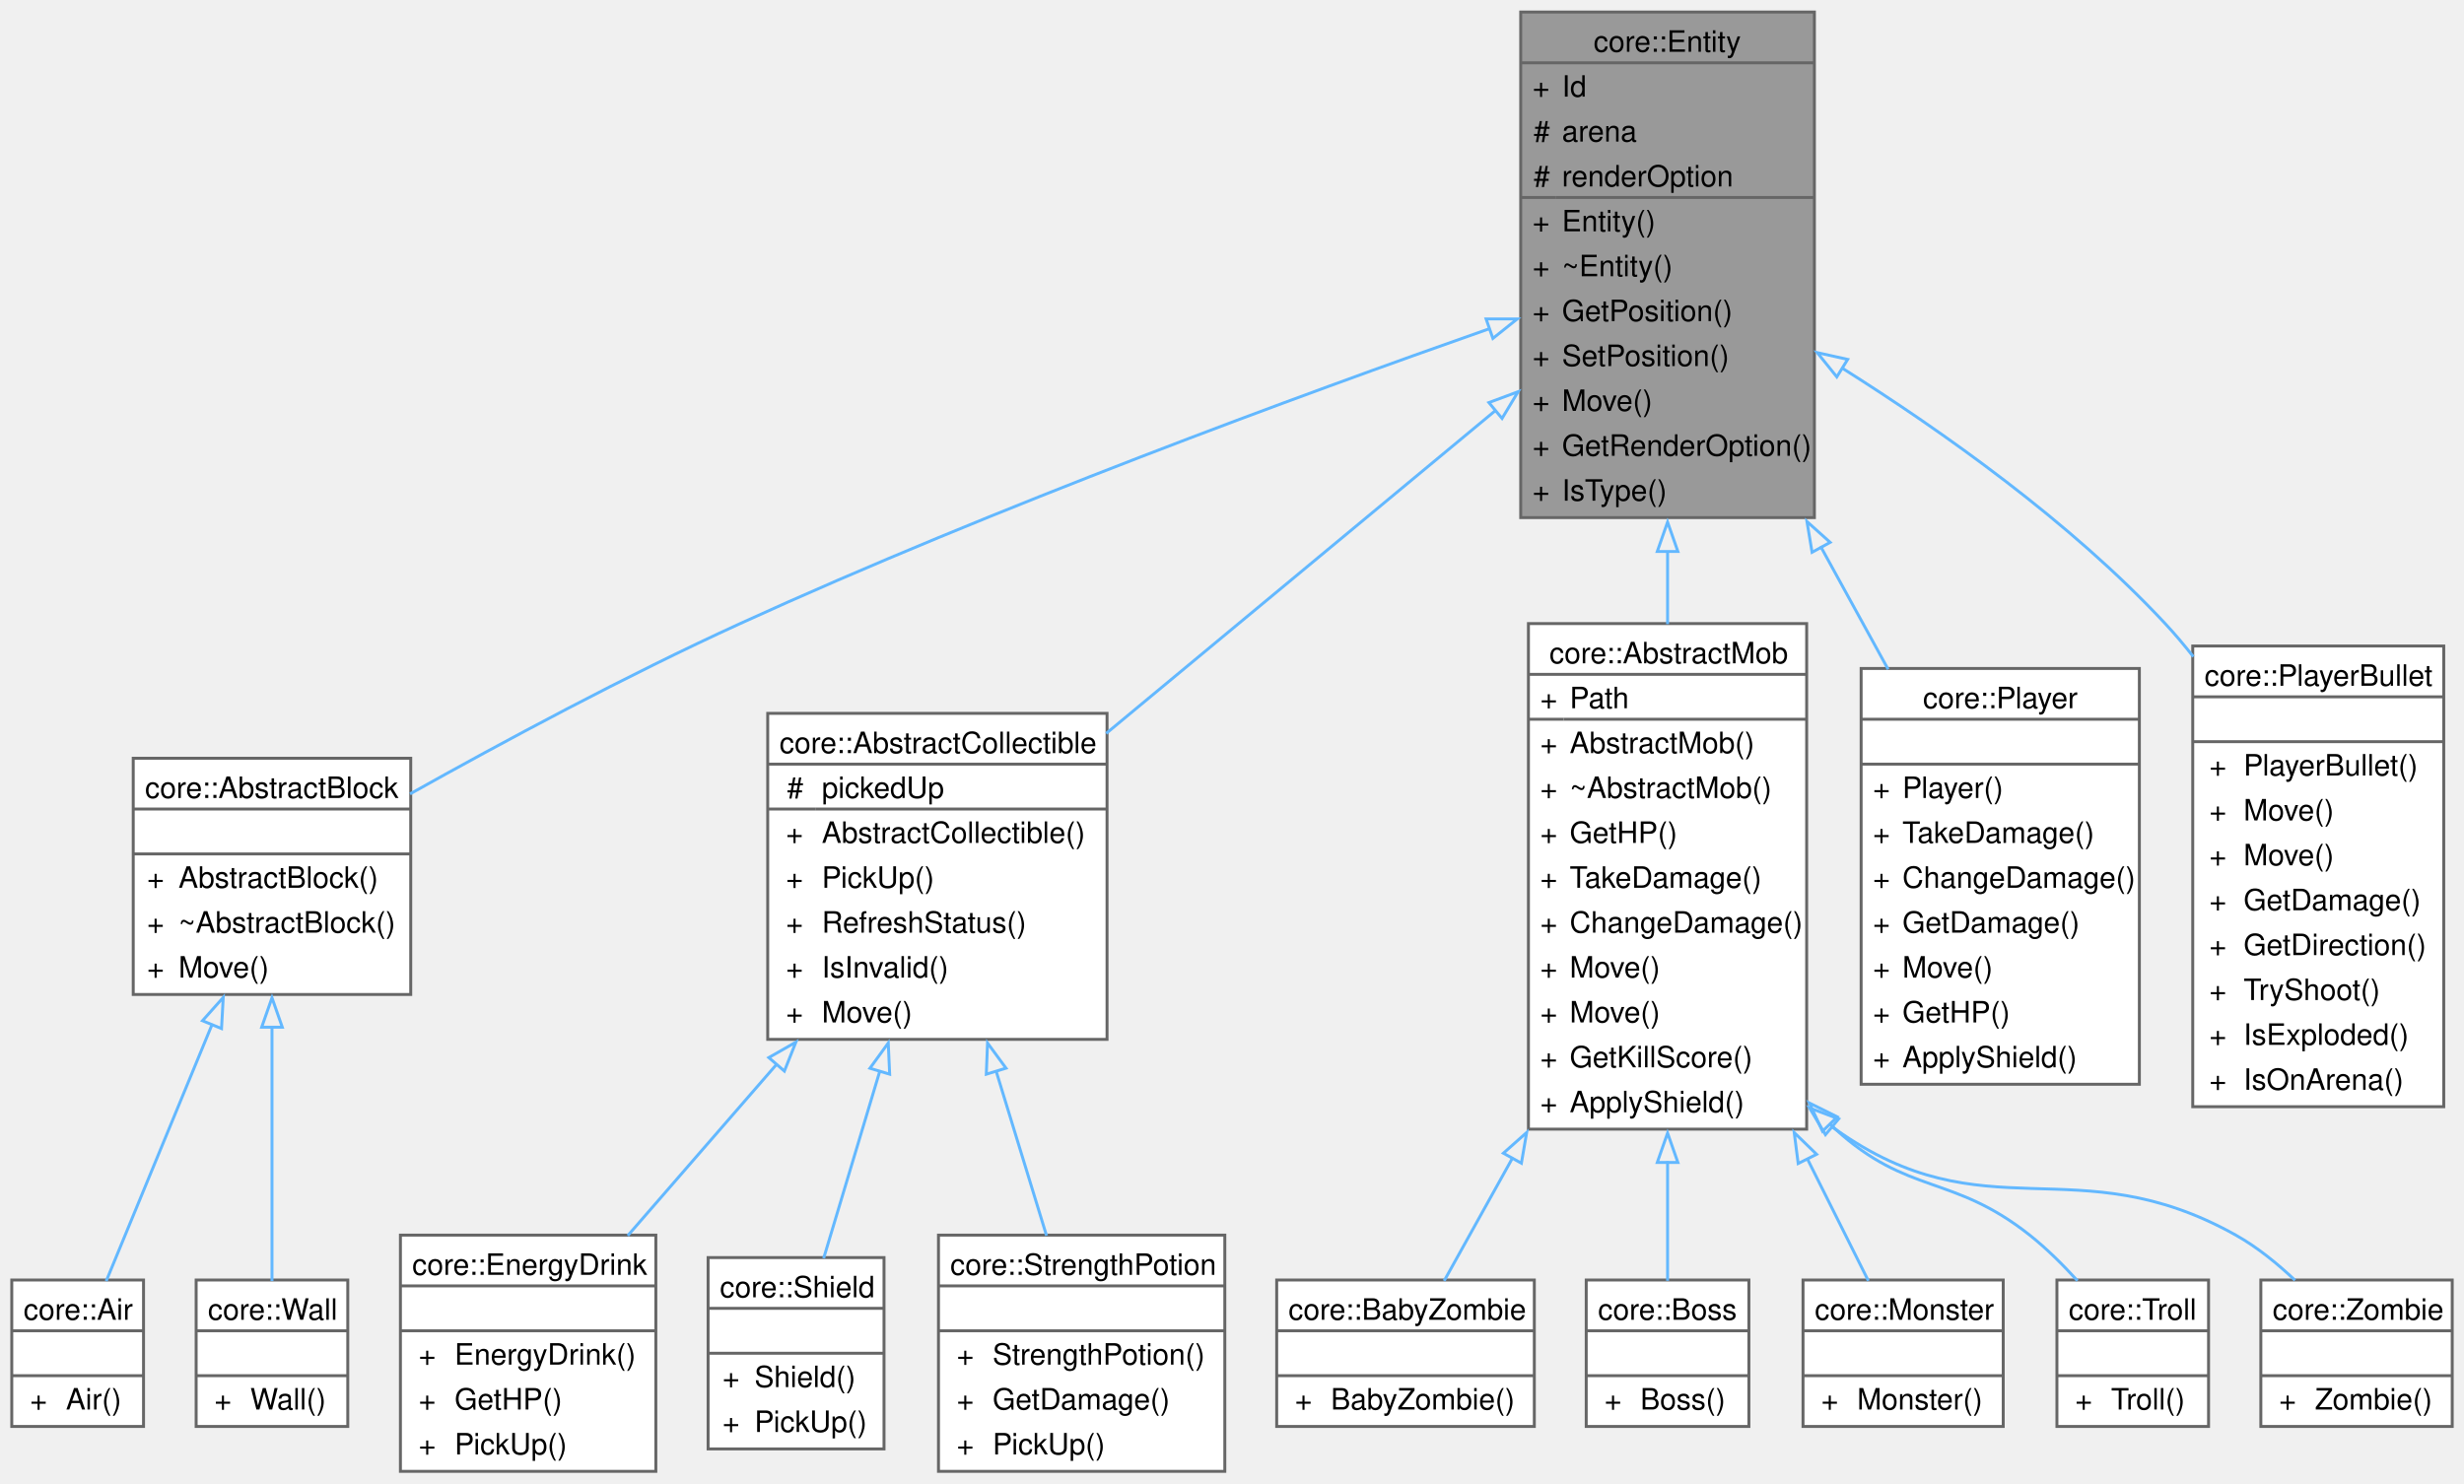
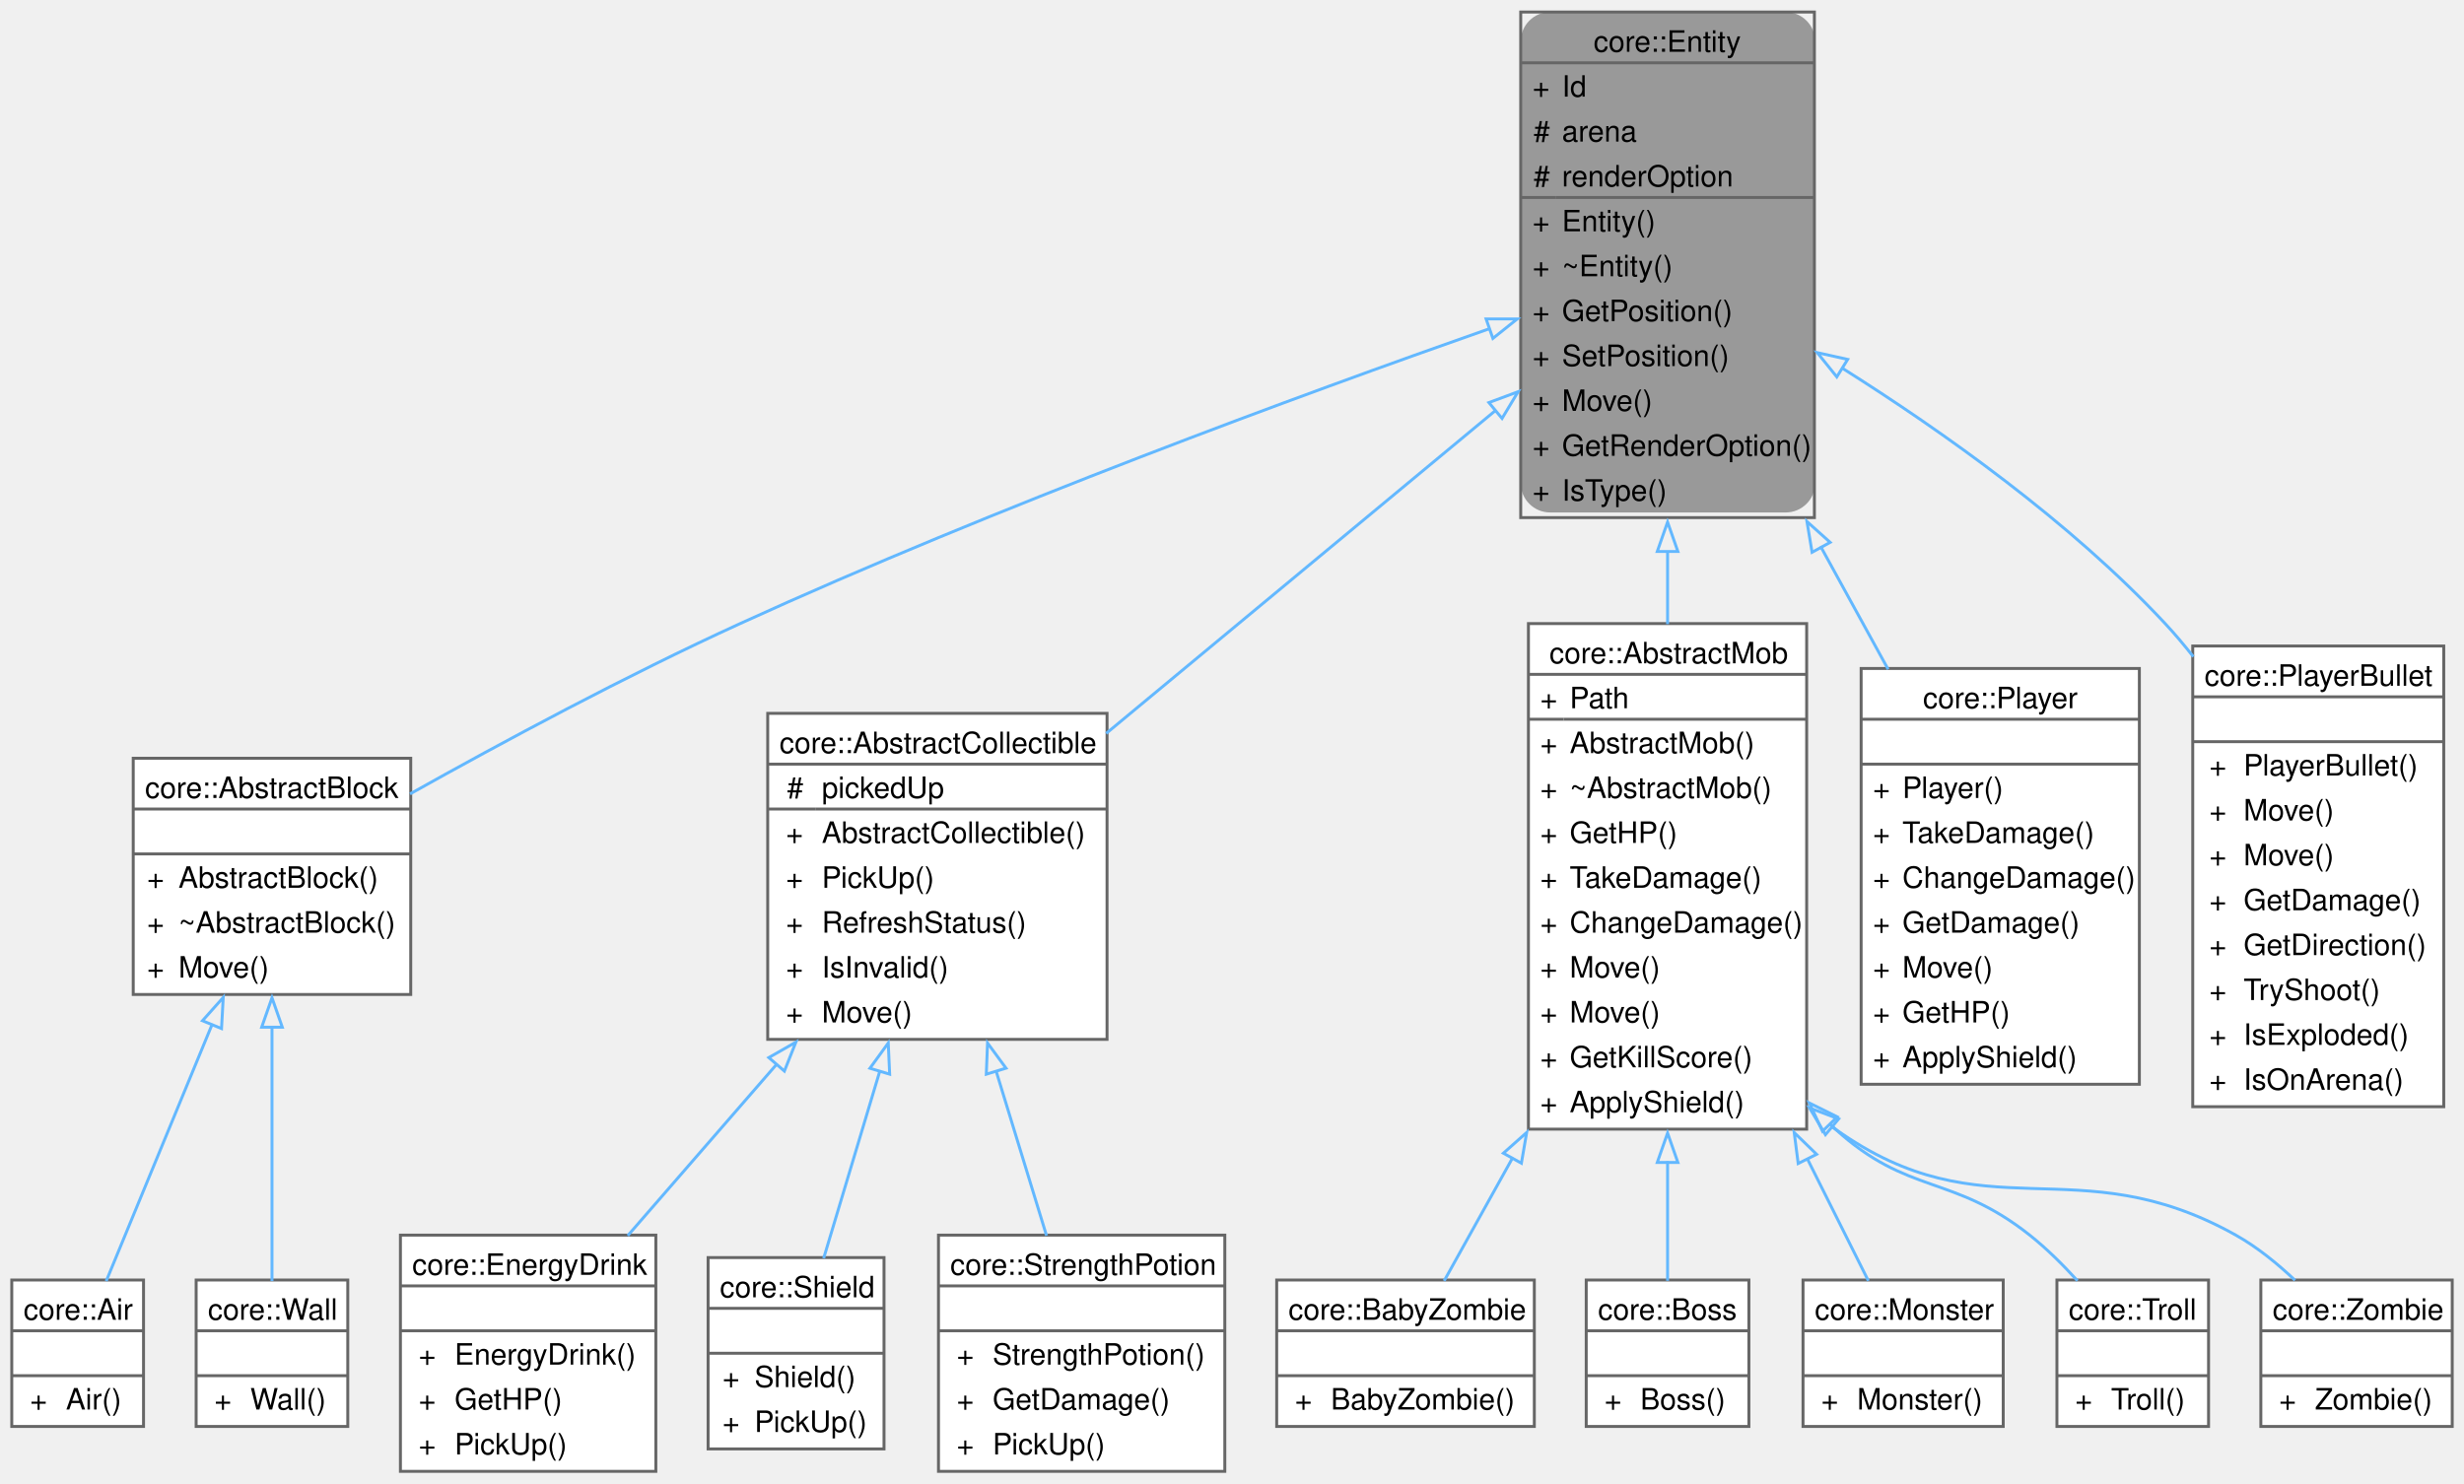
<svg xmlns="http://www.w3.org/2000/svg" width="837pt" height="504pt" viewBox="0.00 0.00 836.88 503.75">
  <g id="graph0" class="graph" transform="scale(1 1) rotate(0) translate(4 499.75)">
    <g id="Node000001" class="node">
      <g id="a_Node000001">
-         <polygon fill="#999999" stroke="none" points="612.25,-495.75 512.5,-495.75 512.5,-324 612.25,-324 612.25,-495.75" />
+         <rect fill="#999999" stroke="none" width="100" height="170" x="512.5" y="-495.75" rx="10" ry="10" />
        <text text-anchor="start" x="537.25" y="-482.25" font-family="Helvetica,sans-Serif" font-size="10.00">core::Entity</text>
        <text text-anchor="start" x="516.5" y="-467" font-family="Helvetica,sans-Serif" font-size="10.00">+</text>
        <text text-anchor="start" x="526.5" y="-467" font-family="Helvetica,sans-Serif" font-size="10.00">Id</text>
        <text text-anchor="start" x="516.88" y="-451.75" font-family="Helvetica,sans-Serif" font-size="10.00">#</text>
        <text text-anchor="start" x="526.5" y="-451.75" font-family="Helvetica,sans-Serif" font-size="10.00">arena</text>
        <text text-anchor="start" x="516.88" y="-436.5" font-family="Helvetica,sans-Serif" font-size="10.00">#</text>
        <text text-anchor="start" x="526.5" y="-436.5" font-family="Helvetica,sans-Serif" font-size="10.00">renderOption</text>
        <text text-anchor="start" x="516.5" y="-421.25" font-family="Helvetica,sans-Serif" font-size="10.00">+</text>
        <text text-anchor="start" x="526.5" y="-421.25" font-family="Helvetica,sans-Serif" font-size="10.00">Entity()</text>
        <text text-anchor="start" x="516.5" y="-406" font-family="Helvetica,sans-Serif" font-size="10.00">+</text>
        <text text-anchor="start" x="526.5" y="-406" font-family="Helvetica,sans-Serif" font-size="10.00">~Entity()</text>
        <text text-anchor="start" x="516.5" y="-390.75" font-family="Helvetica,sans-Serif" font-size="10.00">+</text>
        <text text-anchor="start" x="526.5" y="-390.75" font-family="Helvetica,sans-Serif" font-size="10.00">GetPosition()</text>
        <text text-anchor="start" x="516.5" y="-375.5" font-family="Helvetica,sans-Serif" font-size="10.00">+</text>
        <text text-anchor="start" x="526.5" y="-375.5" font-family="Helvetica,sans-Serif" font-size="10.00">SetPosition()</text>
        <text text-anchor="start" x="516.5" y="-360.25" font-family="Helvetica,sans-Serif" font-size="10.00">+</text>
        <text text-anchor="start" x="526.5" y="-360.25" font-family="Helvetica,sans-Serif" font-size="10.00">Move()</text>
        <text text-anchor="start" x="516.5" y="-345" font-family="Helvetica,sans-Serif" font-size="10.00">+</text>
        <text text-anchor="start" x="526.5" y="-345" font-family="Helvetica,sans-Serif" font-size="10.00">GetRenderOption()</text>
        <text text-anchor="start" x="516.5" y="-329.75" font-family="Helvetica,sans-Serif" font-size="10.00">+</text>
        <text text-anchor="start" x="526.5" y="-329.75" font-family="Helvetica,sans-Serif" font-size="10.00">IsType()</text>
        <polygon fill="#666666" stroke="#666666" points="512.5,-478.5 512.5,-478.5 612.25,-478.5 612.25,-478.5 512.5,-478.5" />
        <polygon fill="#666666" stroke="#666666" points="512.5,-432.75 512.5,-432.75 524.5,-432.75 524.5,-432.75 512.5,-432.75" />
        <polygon fill="#666666" stroke="#666666" points="524.5,-432.75 524.5,-432.75 612.25,-432.75 612.25,-432.75 524.5,-432.75" />
        <polygon fill="none" stroke="#666666" points="512.5,-324 512.5,-495.75 612.25,-495.75 612.25,-324 512.5,-324" />
      </g>
    </g>
    <g id="Node000002" class="node">
      <g id="a_Node000002">
        <polygon fill="white" stroke="none" points="135.5,-242.25 41.25,-242.25 41.25,-162 135.5,-162 135.5,-242.25" />
        <text text-anchor="start" x="45.25" y="-228.75" font-family="Helvetica,sans-Serif" font-size="10.00">core::AbstractBlock</text>
        <text text-anchor="start" x="86.88" y="-213.5" font-family="Helvetica,sans-Serif" font-size="10.00"> </text>
        <text text-anchor="start" x="45.94" y="-198.25" font-family="Helvetica,sans-Serif" font-size="10.00">+</text>
        <text text-anchor="start" x="56.62" y="-198.25" font-family="Helvetica,sans-Serif" font-size="10.00">AbstractBlock()</text>
        <text text-anchor="start" x="45.94" y="-183" font-family="Helvetica,sans-Serif" font-size="10.00">+</text>
        <text text-anchor="start" x="56.62" y="-183" font-family="Helvetica,sans-Serif" font-size="10.00">~AbstractBlock()</text>
        <text text-anchor="start" x="45.94" y="-167.75" font-family="Helvetica,sans-Serif" font-size="10.00">+</text>
        <text text-anchor="start" x="56.62" y="-167.75" font-family="Helvetica,sans-Serif" font-size="10.00">Move()</text>
        <polygon fill="#666666" stroke="#666666" points="41.25,-225 41.25,-225 135.5,-225 135.5,-225 41.25,-225" />
        <polygon fill="#666666" stroke="#666666" points="41.25,-209.75 41.25,-209.75 135.5,-209.75 135.5,-209.75 41.25,-209.75" />
        <polygon fill="none" stroke="#666666" points="41.25,-162 41.25,-242.25 135.5,-242.25 135.5,-162 41.25,-162" />
      </g>
    </g>
    <g id="edge1_Node000001_Node000002" class="edge">
      <g id="a_edge1_Node000001_Node000002">
        <path fill="none" stroke="#63b8ff" d="M502.05,-388.24C437.97,-365.74 334.14,-327.62 247.38,-288 208.81,-270.39 166.52,-247.64 135.26,-230.13" />
        <polygon fill="none" stroke="#63b8ff" points="500.74,-391.49 511.33,-391.49 503.05,-384.88 500.74,-391.49" />
      </g>
    </g>
    <g id="Node000005" class="node">
      <g id="a_Node000005">
        <polygon fill="white" stroke="none" points="372,-257.5 256.75,-257.5 256.75,-146.75 372,-146.75 372,-257.5" />
        <text text-anchor="start" x="260.75" y="-244" font-family="Helvetica,sans-Serif" font-size="10.00">core::AbstractCollectible</text>
        <text text-anchor="start" x="263.31" y="-228.75" font-family="Helvetica,sans-Serif" font-size="10.00">#</text>
        <text text-anchor="start" x="275.12" y="-228.75" font-family="Helvetica,sans-Serif" font-size="10.00">pickedUp</text>
        <text text-anchor="start" x="262.94" y="-213.5" font-family="Helvetica,sans-Serif" font-size="10.00">+</text>
        <text text-anchor="start" x="275.12" y="-213.5" font-family="Helvetica,sans-Serif" font-size="10.00">AbstractCollectible()</text>
        <text text-anchor="start" x="262.94" y="-198.25" font-family="Helvetica,sans-Serif" font-size="10.00">+</text>
        <text text-anchor="start" x="275.12" y="-198.25" font-family="Helvetica,sans-Serif" font-size="10.00">PickUp()</text>
        <text text-anchor="start" x="262.94" y="-183" font-family="Helvetica,sans-Serif" font-size="10.00">+</text>
        <text text-anchor="start" x="275.12" y="-183" font-family="Helvetica,sans-Serif" font-size="10.00">RefreshStatus()</text>
        <text text-anchor="start" x="262.94" y="-167.75" font-family="Helvetica,sans-Serif" font-size="10.00">+</text>
        <text text-anchor="start" x="275.12" y="-167.75" font-family="Helvetica,sans-Serif" font-size="10.00">IsInvalid()</text>
        <text text-anchor="start" x="262.94" y="-152.5" font-family="Helvetica,sans-Serif" font-size="10.00">+</text>
        <text text-anchor="start" x="275.12" y="-152.5" font-family="Helvetica,sans-Serif" font-size="10.00">Move()</text>
        <polygon fill="#666666" stroke="#666666" points="256.75,-240.25 256.75,-240.25 372,-240.25 372,-240.25 256.75,-240.25" />
        <polygon fill="#666666" stroke="#666666" points="256.75,-225 256.75,-225 273.12,-225 273.12,-225 256.75,-225" />
        <polygon fill="#666666" stroke="#666666" points="273.12,-225 273.12,-225 372,-225 372,-225 273.12,-225" />
        <polygon fill="none" stroke="#666666" points="256.75,-146.75 256.75,-257.5 372,-257.5 372,-146.75 256.75,-146.75" />
      </g>
    </g>
    <g id="edge4_Node000001_Node000005" class="edge">
      <g id="a_edge4_Node000001_Node000005">
        <path fill="none" stroke="#63b8ff" d="M503.96,-360.41C464.04,-327.29 411.38,-283.61 371.7,-250.68" />
        <polygon fill="none" stroke="#63b8ff" points="501.69,-363.08 511.62,-366.77 506.16,-357.69 501.69,-363.08" />
      </g>
    </g>
    <g id="Node000009" class="node">
      <g id="a_Node000009">
        <polygon fill="white" stroke="none" points="609.62,-288 515.12,-288 515.12,-116.25 609.62,-116.25 609.62,-288" />
        <text text-anchor="start" x="522.25" y="-274.5" font-family="Helvetica,sans-Serif" font-size="10.00">core::AbstractMob</text>
        <text text-anchor="start" x="519.12" y="-259.25" font-family="Helvetica,sans-Serif" font-size="10.00">+</text>
        <text text-anchor="start" x="529.12" y="-259.25" font-family="Helvetica,sans-Serif" font-size="10.00">Path</text>
        <text text-anchor="start" x="519.12" y="-244" font-family="Helvetica,sans-Serif" font-size="10.00">+</text>
        <text text-anchor="start" x="529.12" y="-244" font-family="Helvetica,sans-Serif" font-size="10.00">AbstractMob()</text>
        <text text-anchor="start" x="519.12" y="-228.75" font-family="Helvetica,sans-Serif" font-size="10.00">+</text>
        <text text-anchor="start" x="529.12" y="-228.75" font-family="Helvetica,sans-Serif" font-size="10.00">~AbstractMob()</text>
        <text text-anchor="start" x="519.12" y="-213.5" font-family="Helvetica,sans-Serif" font-size="10.00">+</text>
        <text text-anchor="start" x="529.12" y="-213.5" font-family="Helvetica,sans-Serif" font-size="10.00">GetHP()</text>
        <text text-anchor="start" x="519.12" y="-198.25" font-family="Helvetica,sans-Serif" font-size="10.00">+</text>
        <text text-anchor="start" x="529.12" y="-198.25" font-family="Helvetica,sans-Serif" font-size="10.00">TakeDamage()</text>
        <text text-anchor="start" x="519.12" y="-183" font-family="Helvetica,sans-Serif" font-size="10.00">+</text>
        <text text-anchor="start" x="529.12" y="-183" font-family="Helvetica,sans-Serif" font-size="10.00">ChangeDamage()</text>
        <text text-anchor="start" x="519.12" y="-167.75" font-family="Helvetica,sans-Serif" font-size="10.00">+</text>
        <text text-anchor="start" x="529.12" y="-167.75" font-family="Helvetica,sans-Serif" font-size="10.00">Move()</text>
        <text text-anchor="start" x="519.12" y="-152.5" font-family="Helvetica,sans-Serif" font-size="10.00">+</text>
        <text text-anchor="start" x="529.12" y="-152.5" font-family="Helvetica,sans-Serif" font-size="10.00">Move()</text>
        <text text-anchor="start" x="519.12" y="-137.25" font-family="Helvetica,sans-Serif" font-size="10.00">+</text>
        <text text-anchor="start" x="529.12" y="-137.25" font-family="Helvetica,sans-Serif" font-size="10.00">GetKillScore()</text>
        <text text-anchor="start" x="519.12" y="-122" font-family="Helvetica,sans-Serif" font-size="10.00">+</text>
        <text text-anchor="start" x="529.12" y="-122" font-family="Helvetica,sans-Serif" font-size="10.00">ApplyShield()</text>
        <polygon fill="#666666" stroke="#666666" points="515.12,-270.75 515.12,-270.75 609.62,-270.75 609.62,-270.75 515.12,-270.75" />
        <polygon fill="#666666" stroke="#666666" points="515.12,-255.5 515.12,-255.5 527.12,-255.5 527.12,-255.5 515.12,-255.5" />
        <polygon fill="#666666" stroke="#666666" points="527.12,-255.5 527.12,-255.5 609.62,-255.5 609.62,-255.5 527.12,-255.5" />
        <polygon fill="none" stroke="#666666" points="515.12,-116.25 515.12,-288 609.62,-288 609.62,-116.25 515.12,-116.25" />
      </g>
    </g>
    <g id="edge8_Node000001_Node000009" class="edge">
      <g id="a_edge8_Node000001_Node000009">
        <path fill="none" stroke="#63b8ff" d="M562.38,-312.72C562.38,-304.4 562.38,-296.02 562.38,-287.8" />
        <polygon fill="none" stroke="#63b8ff" points="558.88,-312.49 562.38,-322.49 565.88,-312.49 558.88,-312.49" />
      </g>
    </g>
    <g id="Node000015" class="node">
      <g id="a_Node000015">
        <polygon fill="white" stroke="none" points="722.62,-272.75 628.12,-272.75 628.12,-131.5 722.62,-131.5 722.62,-272.75" />
        <text text-anchor="start" x="649.12" y="-259.25" font-family="Helvetica,sans-Serif" font-size="10.00">core::Player</text>
        <text text-anchor="start" x="673.88" y="-244" font-family="Helvetica,sans-Serif" font-size="10.00"> </text>
        <text text-anchor="start" x="632.12" y="-228.75" font-family="Helvetica,sans-Serif" font-size="10.00">+</text>
        <text text-anchor="start" x="642.12" y="-228.75" font-family="Helvetica,sans-Serif" font-size="10.00">Player()</text>
        <text text-anchor="start" x="632.12" y="-213.5" font-family="Helvetica,sans-Serif" font-size="10.00">+</text>
        <text text-anchor="start" x="642.12" y="-213.5" font-family="Helvetica,sans-Serif" font-size="10.00">TakeDamage()</text>
        <text text-anchor="start" x="632.12" y="-198.25" font-family="Helvetica,sans-Serif" font-size="10.00">+</text>
        <text text-anchor="start" x="642.12" y="-198.25" font-family="Helvetica,sans-Serif" font-size="10.00">ChangeDamage()</text>
        <text text-anchor="start" x="632.12" y="-183" font-family="Helvetica,sans-Serif" font-size="10.00">+</text>
        <text text-anchor="start" x="642.12" y="-183" font-family="Helvetica,sans-Serif" font-size="10.00">GetDamage()</text>
        <text text-anchor="start" x="632.12" y="-167.75" font-family="Helvetica,sans-Serif" font-size="10.00">+</text>
        <text text-anchor="start" x="642.12" y="-167.75" font-family="Helvetica,sans-Serif" font-size="10.00">Move()</text>
        <text text-anchor="start" x="632.12" y="-152.5" font-family="Helvetica,sans-Serif" font-size="10.00">+</text>
        <text text-anchor="start" x="642.12" y="-152.5" font-family="Helvetica,sans-Serif" font-size="10.00">GetHP()</text>
        <text text-anchor="start" x="632.12" y="-137.25" font-family="Helvetica,sans-Serif" font-size="10.00">+</text>
        <text text-anchor="start" x="642.12" y="-137.25" font-family="Helvetica,sans-Serif" font-size="10.00">ApplyShield()</text>
        <polygon fill="#666666" stroke="#666666" points="628.12,-255.5 628.12,-255.5 722.62,-255.5 722.62,-255.5 628.12,-255.5" />
        <polygon fill="#666666" stroke="#666666" points="628.12,-240.25 628.12,-240.25 722.62,-240.25 722.62,-240.25 628.12,-240.25" />
        <polygon fill="none" stroke="#666666" points="628.12,-131.5 628.12,-272.75 722.62,-272.75 722.62,-131.5 628.12,-131.5" />
      </g>
    </g>
    <g id="edge14_Node000001_Node000015" class="edge">
      <g id="a_edge14_Node000001_Node000015">
        <path fill="none" stroke="#63b8ff" d="M614.32,-314.29C622.06,-300.2 629.92,-285.89 637.3,-272.45" />
        <polygon fill="none" stroke="#63b8ff" points="611.46,-312.22 609.72,-322.67 617.6,-315.59 611.46,-312.22" />
      </g>
    </g>
    <g id="Node000016" class="node">
      <g id="a_Node000016">
        <polygon fill="white" stroke="none" points="826,-280.38 740.75,-280.38 740.75,-123.88 826,-123.88 826,-280.38" />
        <text text-anchor="start" x="744.75" y="-266.88" font-family="Helvetica,sans-Serif" font-size="10.00">core::PlayerBullet</text>
        <text text-anchor="start" x="781.88" y="-251.62" font-family="Helvetica,sans-Serif" font-size="10.00"> </text>
        <text text-anchor="start" x="746.38" y="-236.38" font-family="Helvetica,sans-Serif" font-size="10.00">+</text>
        <text text-anchor="start" x="758" y="-236.38" font-family="Helvetica,sans-Serif" font-size="10.00">PlayerBullet()</text>
        <text text-anchor="start" x="746.38" y="-221.12" font-family="Helvetica,sans-Serif" font-size="10.00">+</text>
        <text text-anchor="start" x="758" y="-221.12" font-family="Helvetica,sans-Serif" font-size="10.00">Move()</text>
        <text text-anchor="start" x="746.38" y="-205.88" font-family="Helvetica,sans-Serif" font-size="10.00">+</text>
        <text text-anchor="start" x="758" y="-205.88" font-family="Helvetica,sans-Serif" font-size="10.00">Move()</text>
        <text text-anchor="start" x="746.38" y="-190.62" font-family="Helvetica,sans-Serif" font-size="10.00">+</text>
        <text text-anchor="start" x="758" y="-190.62" font-family="Helvetica,sans-Serif" font-size="10.00">GetDamage()</text>
        <text text-anchor="start" x="746.38" y="-175.38" font-family="Helvetica,sans-Serif" font-size="10.00">+</text>
        <text text-anchor="start" x="758" y="-175.38" font-family="Helvetica,sans-Serif" font-size="10.00">GetDirection()</text>
        <text text-anchor="start" x="746.38" y="-160.12" font-family="Helvetica,sans-Serif" font-size="10.00">+</text>
        <text text-anchor="start" x="758" y="-160.12" font-family="Helvetica,sans-Serif" font-size="10.00">TryShoot()</text>
        <text text-anchor="start" x="746.38" y="-144.88" font-family="Helvetica,sans-Serif" font-size="10.00">+</text>
        <text text-anchor="start" x="758" y="-144.88" font-family="Helvetica,sans-Serif" font-size="10.00">IsExploded()</text>
        <text text-anchor="start" x="746.38" y="-129.62" font-family="Helvetica,sans-Serif" font-size="10.00">+</text>
        <text text-anchor="start" x="758" y="-129.62" font-family="Helvetica,sans-Serif" font-size="10.00">IsOnArena()</text>
        <polygon fill="#666666" stroke="#666666" points="740.75,-263.12 740.75,-263.12 826,-263.12 826,-263.12 740.75,-263.12" />
        <polygon fill="#666666" stroke="#666666" points="740.75,-247.88 740.75,-247.88 826,-247.88 826,-247.88 740.75,-247.88" />
        <polygon fill="none" stroke="#666666" points="740.75,-123.88 740.75,-280.38 826,-280.38 826,-123.88 740.75,-123.88" />
      </g>
    </g>
    <g id="edge15_Node000001_Node000016" class="edge">
      <g id="a_edge15_Node000001_Node000016">
        <path fill="none" stroke="#63b8ff" d="M621.47,-374.92C656.17,-353.07 699.35,-322.39 731.38,-288 734.67,-284.46 737.87,-280.68 740.95,-276.75" />
        <polygon fill="none" stroke="#63b8ff" points="619.86,-371.8 613.21,-380.05 623.55,-377.75 619.86,-371.8" />
      </g>
    </g>
    <g id="Node000003" class="node">
      <g id="a_Node000003">
        <polygon fill="white" stroke="none" points="44.75,-65 0,-65 0,-15.25 44.75,-15.25 44.75,-65" />
        <text text-anchor="start" x="4" y="-51.5" font-family="Helvetica,sans-Serif" font-size="10.00">core::Air</text>
        <text text-anchor="start" x="20.88" y="-36.25" font-family="Helvetica,sans-Serif" font-size="10.00"> </text>
        <text text-anchor="start" x="6.19" y="-21" font-family="Helvetica,sans-Serif" font-size="10.00">+</text>
        <text text-anchor="start" x="18.38" y="-21" font-family="Helvetica,sans-Serif" font-size="10.00">Air()</text>
        <polygon fill="#666666" stroke="#666666" points="0,-47.75 0,-47.75 44.75,-47.75 44.75,-47.75 0,-47.75" />
        <polygon fill="#666666" stroke="#666666" points="0,-32.5 0,-32.5 44.75,-32.5 44.75,-32.5 0,-32.5" />
        <polygon fill="none" stroke="#666666" points="0,-15.25 0,-65 44.75,-65 44.75,-15.25 0,-15.25" />
      </g>
    </g>
    <g id="edge2_Node000002_Node000003" class="edge">
      <g id="a_edge2_Node000002_Node000003">
        <path fill="none" stroke="#63b8ff" d="M68.12,-152.02C56.14,-122.97 41.51,-87.51 32.07,-64.63" />
        <polygon fill="none" stroke="#63b8ff" points="64.77,-153.08 71.82,-160.99 71.24,-150.42 64.77,-153.08" />
      </g>
    </g>
    <g id="Node000004" class="node">
      <g id="a_Node000004">
        <polygon fill="white" stroke="none" points="114.12,-65 62.62,-65 62.62,-15.25 114.12,-15.25 114.12,-65" />
        <text text-anchor="start" x="66.62" y="-51.5" font-family="Helvetica,sans-Serif" font-size="10.00">core::Wall</text>
        <text text-anchor="start" x="86.88" y="-36.25" font-family="Helvetica,sans-Serif" font-size="10.00"> </text>
        <text text-anchor="start" x="68.81" y="-21" font-family="Helvetica,sans-Serif" font-size="10.00">+</text>
        <text text-anchor="start" x="81" y="-21" font-family="Helvetica,sans-Serif" font-size="10.00">Wall()</text>
        <polygon fill="#666666" stroke="#666666" points="62.62,-47.75 62.62,-47.75 114.12,-47.75 114.12,-47.75 62.62,-47.75" />
        <polygon fill="#666666" stroke="#666666" points="62.62,-32.5 62.62,-32.5 114.12,-32.5 114.12,-32.5 62.62,-32.5" />
        <polygon fill="none" stroke="#666666" points="62.62,-15.25 62.62,-65 114.12,-65 114.12,-15.25 62.62,-15.25" />
      </g>
    </g>
    <g id="edge3_Node000002_Node000004" class="edge">
      <g id="a_edge3_Node000002_Node000004">
        <path fill="none" stroke="#63b8ff" d="M88.38,-151.25C88.38,-122.35 88.38,-87.31 88.38,-64.63" />
        <polygon fill="none" stroke="#63b8ff" points="84.88,-150.88 88.38,-160.88 91.88,-150.88 84.88,-150.88" />
      </g>
    </g>
    <g id="Node000006" class="node">
      <g id="a_Node000006">
        <polygon fill="white" stroke="none" points="218.75,-80.25 132,-80.25 132,0 218.75,0 218.75,-80.25" />
        <text text-anchor="start" x="136" y="-66.75" font-family="Helvetica,sans-Serif" font-size="10.00">core::EnergyDrink</text>
        <text text-anchor="start" x="173.88" y="-51.5" font-family="Helvetica,sans-Serif" font-size="10.00"> </text>
        <text text-anchor="start" x="138.19" y="-36.25" font-family="Helvetica,sans-Serif" font-size="10.00">+</text>
        <text text-anchor="start" x="150.38" y="-36.25" font-family="Helvetica,sans-Serif" font-size="10.00">EnergyDrink()</text>
        <text text-anchor="start" x="138.19" y="-21" font-family="Helvetica,sans-Serif" font-size="10.00">+</text>
        <text text-anchor="start" x="150.38" y="-21" font-family="Helvetica,sans-Serif" font-size="10.00">GetHP()</text>
        <text text-anchor="start" x="138.19" y="-5.75" font-family="Helvetica,sans-Serif" font-size="10.00">+</text>
        <text text-anchor="start" x="150.38" y="-5.75" font-family="Helvetica,sans-Serif" font-size="10.00">PickUp()</text>
        <polygon fill="#666666" stroke="#666666" points="132,-63 132,-63 218.75,-63 218.75,-63 132,-63" />
        <polygon fill="#666666" stroke="#666666" points="132,-47.75 132,-47.75 218.75,-47.75 218.75,-47.75 132,-47.75" />
        <polygon fill="none" stroke="#666666" points="132,0 132,-80.25 218.75,-80.25 218.75,0 132,0" />
      </g>
    </g>
    <g id="edge5_Node000005_Node000006" class="edge">
      <g id="a_edge5_Node000005_Node000006">
        <path fill="none" stroke="#63b8ff" d="M259.83,-138.34C242.76,-118.69 224.42,-97.58 209.21,-80.07" />
        <polygon fill="none" stroke="#63b8ff" points="257.12,-140.56 266.32,-145.81 262.41,-135.97 257.12,-140.56" />
      </g>
    </g>
    <g id="Node000007" class="node">
      <g id="a_Node000007">
        <polygon fill="white" stroke="none" points="296.25,-72.62 236.5,-72.62 236.5,-7.62 296.25,-7.62 296.25,-72.62" />
        <text text-anchor="start" x="240.5" y="-59.12" font-family="Helvetica,sans-Serif" font-size="10.00">core::Shield</text>
        <text text-anchor="start" x="264.88" y="-43.88" font-family="Helvetica,sans-Serif" font-size="10.00"> </text>
        <text text-anchor="start" x="241.38" y="-28.62" font-family="Helvetica,sans-Serif" font-size="10.00">+</text>
        <text text-anchor="start" x="252.25" y="-28.62" font-family="Helvetica,sans-Serif" font-size="10.00">Shield()</text>
        <text text-anchor="start" x="241.38" y="-13.38" font-family="Helvetica,sans-Serif" font-size="10.00">+</text>
        <text text-anchor="start" x="252.25" y="-13.38" font-family="Helvetica,sans-Serif" font-size="10.00">PickUp()</text>
        <polygon fill="#666666" stroke="#666666" points="236.5,-55.38 236.5,-55.38 296.25,-55.38 296.25,-55.38 236.5,-55.38" />
        <polygon fill="#666666" stroke="#666666" points="236.5,-40.12 236.5,-40.12 296.25,-40.12 296.25,-40.12 236.5,-40.12" />
        <polygon fill="none" stroke="#666666" points="236.5,-7.62 236.5,-72.62 296.25,-72.62 296.25,-7.62 236.5,-7.62" />
      </g>
    </g>
    <g id="edge6_Node000005_Node000007" class="edge">
      <g id="a_edge6_Node000005_Node000007">
        <path fill="none" stroke="#63b8ff" d="M294.83,-135.99C288.24,-114.01 281.18,-90.49 275.75,-72.37" />
        <polygon fill="none" stroke="#63b8ff" points="291.46,-136.93 297.69,-145.51 298.17,-134.92 291.46,-136.93" />
      </g>
    </g>
    <g id="Node000008" class="node">
      <g id="a_Node000008">
        <polygon fill="white" stroke="none" points="412,-80.25 314.75,-80.25 314.75,0 412,0 412,-80.25" />
        <text text-anchor="start" x="318.75" y="-66.75" font-family="Helvetica,sans-Serif" font-size="10.00">core::StrengthPotion</text>
        <text text-anchor="start" x="361.88" y="-51.5" font-family="Helvetica,sans-Serif" font-size="10.00"> </text>
        <text text-anchor="start" x="320.94" y="-36.25" font-family="Helvetica,sans-Serif" font-size="10.00">+</text>
        <text text-anchor="start" x="333.12" y="-36.25" font-family="Helvetica,sans-Serif" font-size="10.00">StrengthPotion()</text>
        <text text-anchor="start" x="320.94" y="-21" font-family="Helvetica,sans-Serif" font-size="10.00">+</text>
        <text text-anchor="start" x="333.12" y="-21" font-family="Helvetica,sans-Serif" font-size="10.00">GetDamage()</text>
        <text text-anchor="start" x="320.94" y="-5.75" font-family="Helvetica,sans-Serif" font-size="10.00">+</text>
        <text text-anchor="start" x="333.12" y="-5.75" font-family="Helvetica,sans-Serif" font-size="10.00">PickUp()</text>
        <polygon fill="#666666" stroke="#666666" points="314.75,-63 314.75,-63 412,-63 412,-63 314.75,-63" />
        <polygon fill="#666666" stroke="#666666" points="314.75,-47.75 314.75,-47.75 412,-47.75 412,-47.75 314.75,-47.75" />
        <polygon fill="none" stroke="#666666" points="314.75,0 314.75,-80.25 412,-80.25 412,0 314.75,0" />
      </g>
    </g>
    <g id="edge7_Node000005_Node000008" class="edge">
      <g id="a_edge7_Node000005_Node000008">
        <path fill="none" stroke="#63b8ff" d="M334.33,-135.96C340.14,-116.99 346.3,-96.88 351.45,-80.07" />
        <polygon fill="none" stroke="#63b8ff" points="330.99,-134.92 331.41,-145.51 337.68,-136.97 330.99,-134.92" />
      </g>
    </g>
    <g id="Node000010" class="node">
      <g id="a_Node000010">
        <polygon fill="white" stroke="none" points="517.12,-65 429.62,-65 429.62,-15.25 517.12,-15.25 517.12,-65" />
        <text text-anchor="start" x="433.62" y="-51.5" font-family="Helvetica,sans-Serif" font-size="10.00">core::BabyZombie</text>
        <text text-anchor="start" x="471.88" y="-36.25" font-family="Helvetica,sans-Serif" font-size="10.00"> </text>
        <text text-anchor="start" x="435.81" y="-21" font-family="Helvetica,sans-Serif" font-size="10.00">+</text>
        <text text-anchor="start" x="448" y="-21" font-family="Helvetica,sans-Serif" font-size="10.00">BabyZombie()</text>
        <polygon fill="#666666" stroke="#666666" points="429.62,-47.75 429.62,-47.75 517.12,-47.75 517.12,-47.75 429.62,-47.75" />
        <polygon fill="#666666" stroke="#666666" points="429.62,-32.5 429.62,-32.5 517.12,-32.5 517.12,-32.5 429.62,-32.5" />
        <polygon fill="none" stroke="#666666" points="429.62,-15.25 429.62,-65 517.12,-65 517.12,-15.25 429.62,-15.25" />
      </g>
    </g>
    <g id="edge9_Node000009_Node000010" class="edge">
      <g id="a_edge9_Node000009_Node000010">
        <path fill="none" stroke="#63b8ff" d="M509.84,-106.68C501.18,-91.12 492.95,-76.31 486.5,-64.72" />
        <polygon fill="none" stroke="#63b8ff" points="506.61,-108.08 514.53,-115.12 512.73,-104.68 506.61,-108.08" />
      </g>
    </g>
    <g id="Node000011" class="node">
      <g id="a_Node000011">
        <polygon fill="white" stroke="none" points="590,-65 534.75,-65 534.75,-15.25 590,-15.25 590,-65" />
        <text text-anchor="start" x="538.75" y="-51.5" font-family="Helvetica,sans-Serif" font-size="10.00">core::Boss</text>
        <text text-anchor="start" x="560.88" y="-36.25" font-family="Helvetica,sans-Serif" font-size="10.00"> </text>
        <text text-anchor="start" x="540.94" y="-21" font-family="Helvetica,sans-Serif" font-size="10.00">+</text>
        <text text-anchor="start" x="553.12" y="-21" font-family="Helvetica,sans-Serif" font-size="10.00">Boss()</text>
        <polygon fill="#666666" stroke="#666666" points="534.75,-47.75 534.75,-47.75 590,-47.75 590,-47.75 534.75,-47.75" />
        <polygon fill="#666666" stroke="#666666" points="534.75,-32.5 534.75,-32.5 590,-32.5 590,-32.5 534.75,-32.5" />
        <polygon fill="none" stroke="#666666" points="534.75,-15.25 534.75,-65 590,-65 590,-15.25 534.75,-15.25" />
      </g>
    </g>
    <g id="edge10_Node000009_Node000011" class="edge">
      <g id="a_edge10_Node000009_Node000011">
        <path fill="none" stroke="#63b8ff" d="M562.38,-105.36C562.38,-90.28 562.38,-75.98 562.38,-64.72" />
        <polygon fill="none" stroke="#63b8ff" points="558.88,-104.93 562.38,-114.93 565.88,-104.93 558.88,-104.93" />
      </g>
    </g>
    <g id="Node000012" class="node">
      <g id="a_Node000012">
        <polygon fill="white" stroke="none" points="676.38,-65 608.38,-65 608.38,-15.25 676.38,-15.25 676.38,-65" />
        <text text-anchor="start" x="612.38" y="-51.5" font-family="Helvetica,sans-Serif" font-size="10.00">core::Monster</text>
        <text text-anchor="start" x="640.88" y="-36.25" font-family="Helvetica,sans-Serif" font-size="10.00"> </text>
        <text text-anchor="start" x="614.56" y="-21" font-family="Helvetica,sans-Serif" font-size="10.00">+</text>
        <text text-anchor="start" x="626.75" y="-21" font-family="Helvetica,sans-Serif" font-size="10.00">Monster()</text>
        <polygon fill="#666666" stroke="#666666" points="608.38,-47.75 608.38,-47.75 676.38,-47.75 676.38,-47.75 608.38,-47.75" />
        <polygon fill="#666666" stroke="#666666" points="608.38,-32.5 608.38,-32.5 676.38,-32.5 676.38,-32.5 608.38,-32.5" />
        <polygon fill="none" stroke="#666666" points="608.38,-15.25 608.38,-65 676.38,-65 676.38,-15.25 608.38,-15.25" />
      </g>
    </g>
    <g id="edge11_Node000009_Node000012" class="edge">
      <g id="a_edge11_Node000009_Node000012">
        <path fill="none" stroke="#63b8ff" d="M609.82,-106.24C617.52,-90.84 624.84,-76.2 630.58,-64.72" />
        <polygon fill="none" stroke="#63b8ff" points="606.74,-104.58 605.39,-115.09 613,-107.71 606.74,-104.58" />
      </g>
    </g>
    <g id="Node000013" class="node">
      <g id="a_Node000013">
        <polygon fill="white" stroke="none" points="746.12,-65 694.62,-65 694.62,-15.25 746.12,-15.25 746.12,-65" />
        <text text-anchor="start" x="698.62" y="-51.5" font-family="Helvetica,sans-Serif" font-size="10.00">core::Troll</text>
        <text text-anchor="start" x="718.88" y="-36.25" font-family="Helvetica,sans-Serif" font-size="10.00"> </text>
        <text text-anchor="start" x="700.81" y="-21" font-family="Helvetica,sans-Serif" font-size="10.00">+</text>
        <text text-anchor="start" x="713" y="-21" font-family="Helvetica,sans-Serif" font-size="10.00">Troll()</text>
        <polygon fill="#666666" stroke="#666666" points="694.62,-47.75 694.62,-47.75 746.12,-47.75 746.12,-47.75 694.62,-47.75" />
        <polygon fill="#666666" stroke="#666666" points="694.62,-32.5 694.62,-32.5 746.12,-32.5 746.12,-32.5 694.62,-32.5" />
        <polygon fill="none" stroke="#666666" points="694.62,-15.25 694.62,-65 746.12,-65 746.12,-15.25 694.62,-15.25" />
      </g>
    </g>
    <g id="edge12_Node000009_Node000013" class="edge">
      <g id="a_edge12_Node000009_Node000013">
        <path fill="none" stroke="#63b8ff" d="M617.47,-118.02C618.1,-117.42 618.74,-116.83 619.38,-116.25 644.06,-93.74 659.19,-101 685.38,-80.25 691.09,-75.72 696.65,-70.2 701.6,-64.75" />
        <polygon fill="none" stroke="#63b8ff" points="615,-115.54 610.53,-125.14 620.02,-120.43 615,-115.54" />
      </g>
    </g>
    <g id="Node000014" class="node">
      <g id="a_Node000014">
        <polygon fill="white" stroke="none" points="828.88,-65 763.88,-65 763.88,-15.25 828.88,-15.25 828.88,-65" />
        <text text-anchor="start" x="767.88" y="-51.5" font-family="Helvetica,sans-Serif" font-size="10.00">core::Zombie</text>
        <text text-anchor="start" x="794.88" y="-36.25" font-family="Helvetica,sans-Serif" font-size="10.00"> </text>
        <text text-anchor="start" x="770.06" y="-21" font-family="Helvetica,sans-Serif" font-size="10.00">+</text>
        <text text-anchor="start" x="782.25" y="-21" font-family="Helvetica,sans-Serif" font-size="10.00">Zombie()</text>
        <polygon fill="#666666" stroke="#666666" points="763.88,-47.75 763.88,-47.75 828.88,-47.75 828.88,-47.75 763.88,-47.75" />
        <polygon fill="#666666" stroke="#666666" points="763.88,-32.5 763.88,-32.5 828.88,-32.5 828.88,-32.5 763.88,-32.5" />
        <polygon fill="none" stroke="#666666" points="763.88,-15.25 763.88,-65 828.88,-65 828.88,-15.25 763.88,-15.25" />
      </g>
    </g>
    <g id="edge13_Node000009_Node000014" class="edge">
      <g id="a_edge13_Node000009_Node000014">
        <path fill="none" stroke="#63b8ff" d="M618.08,-117.19C618.51,-116.87 618.94,-116.56 619.38,-116.25 670.3,-79.97 700.82,-110.79 755.38,-80.25 762.59,-76.21 769.48,-70.61 775.49,-64.91" />
        <polygon fill="none" stroke="#63b8ff" points="616,-114.37 610.58,-123.47 620.49,-119.73 616,-114.37" />
      </g>
    </g>
  </g>
</svg>
